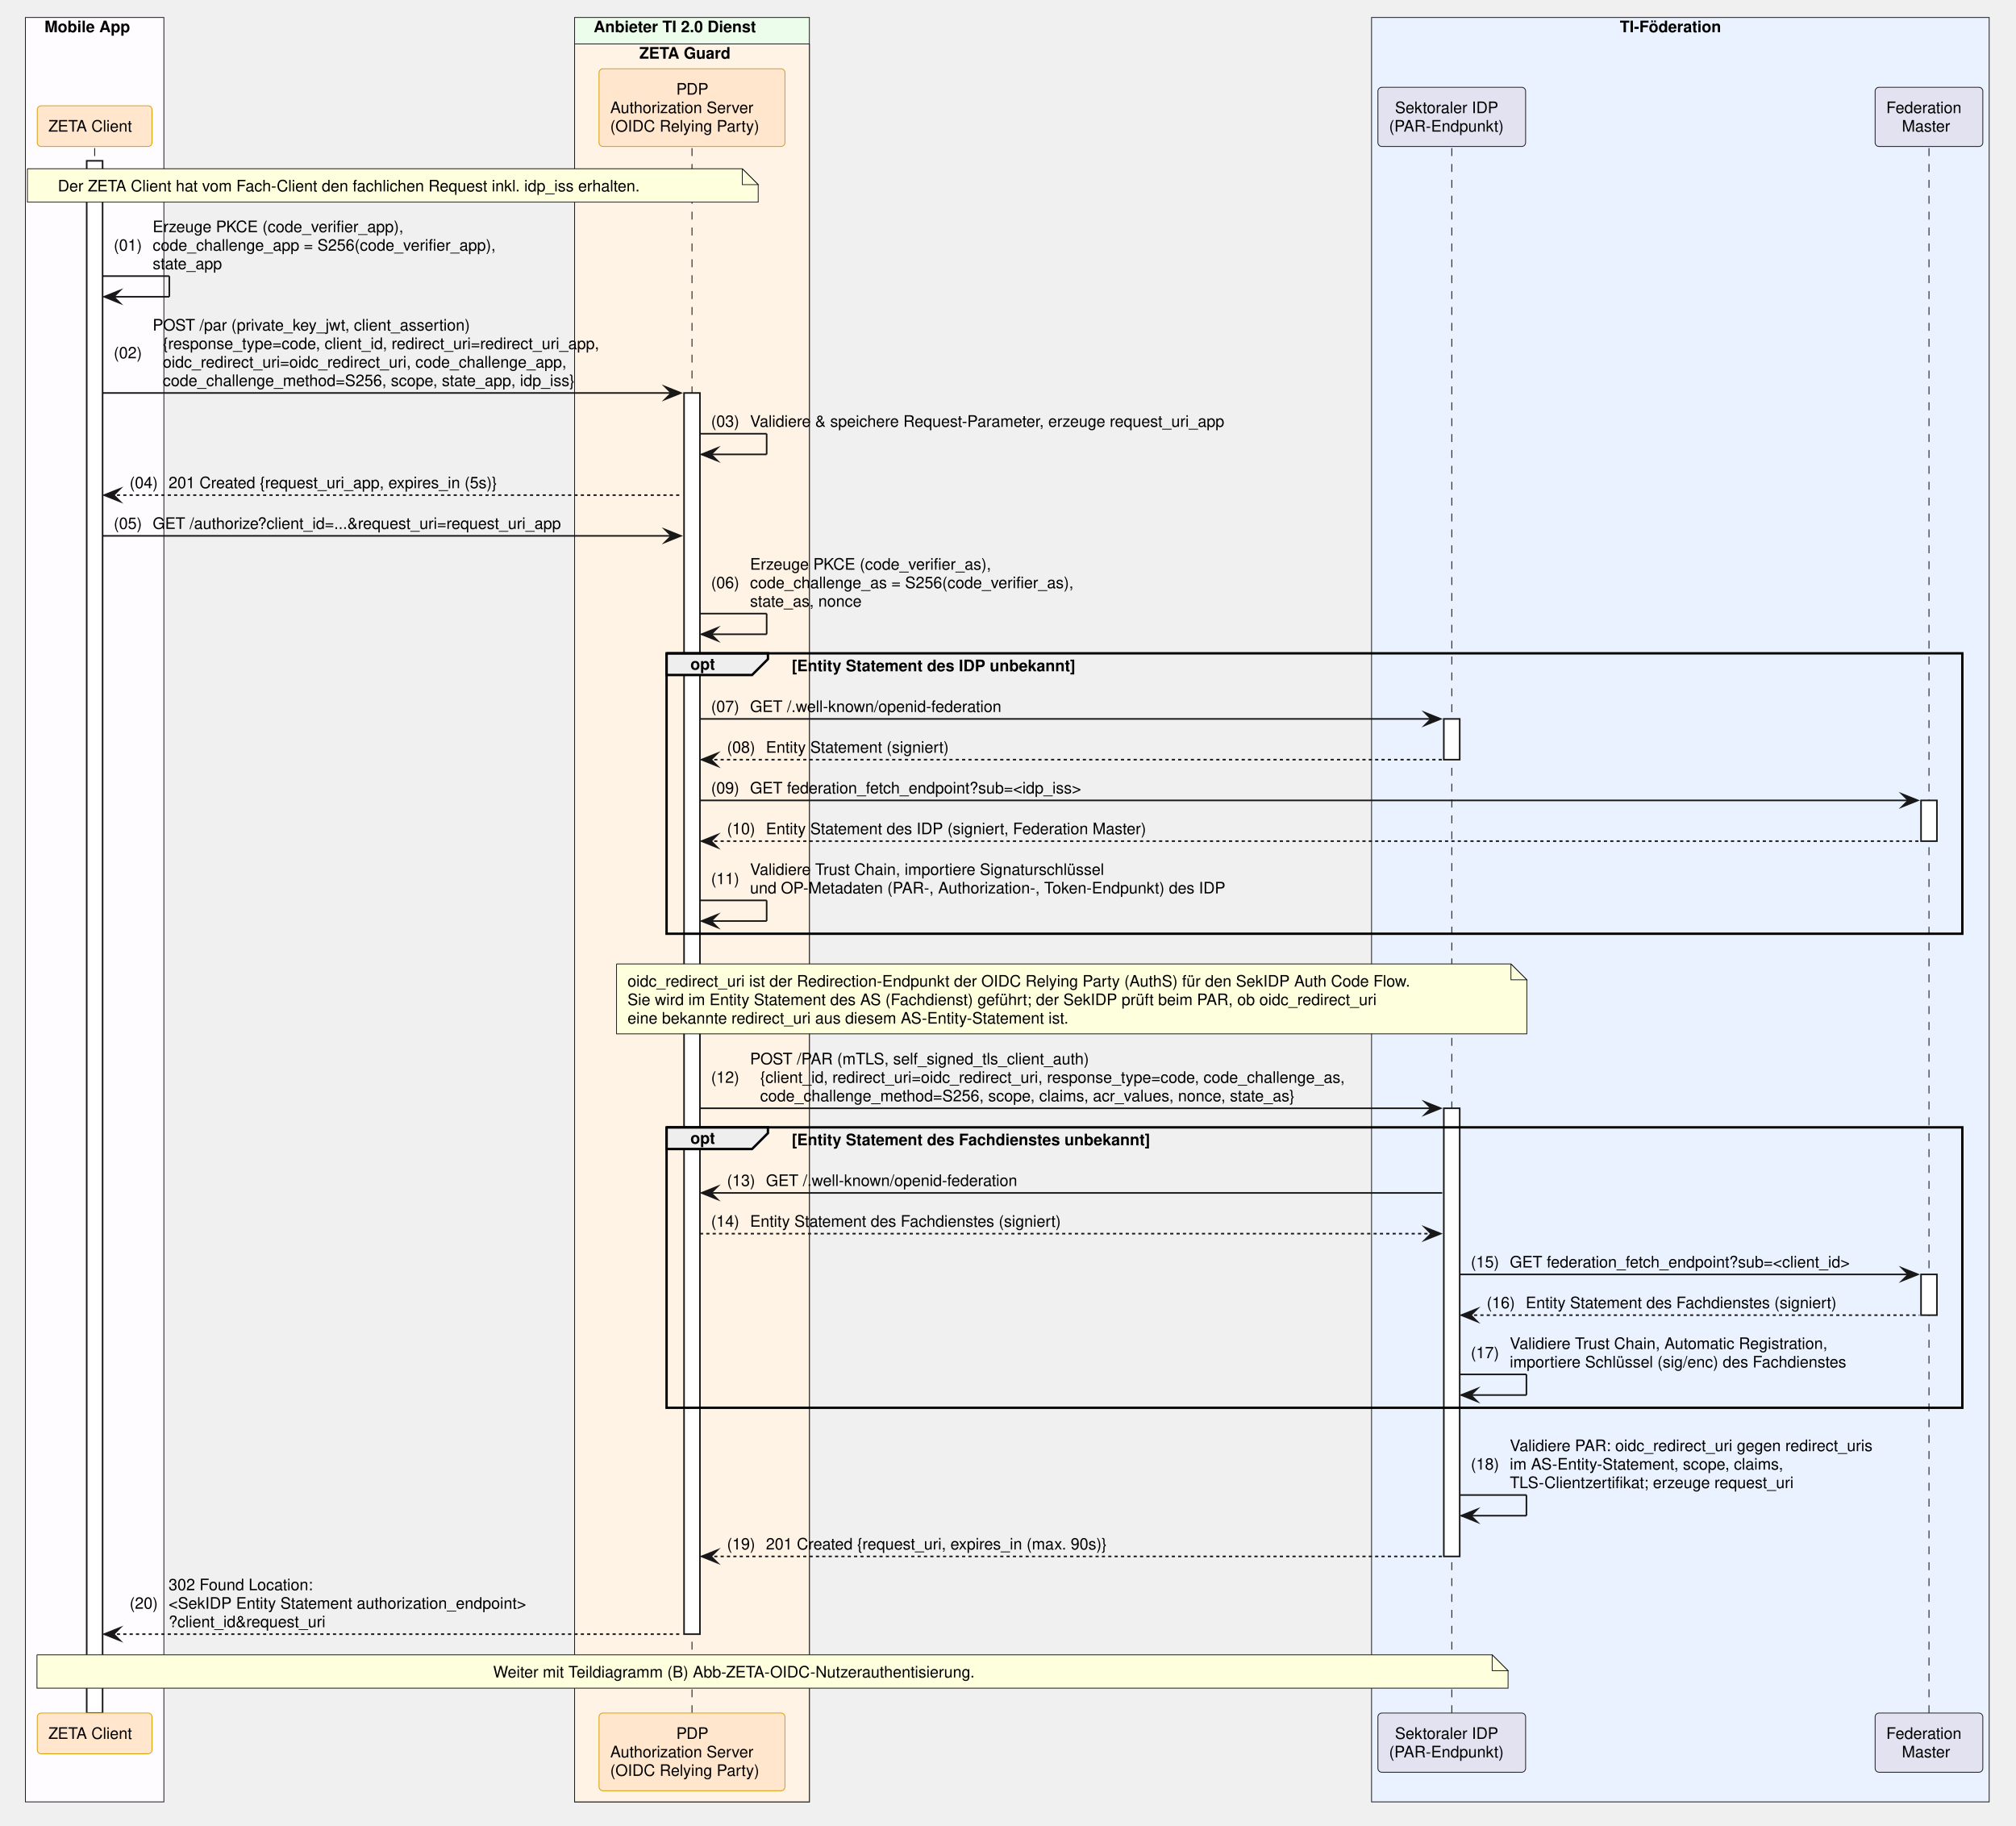
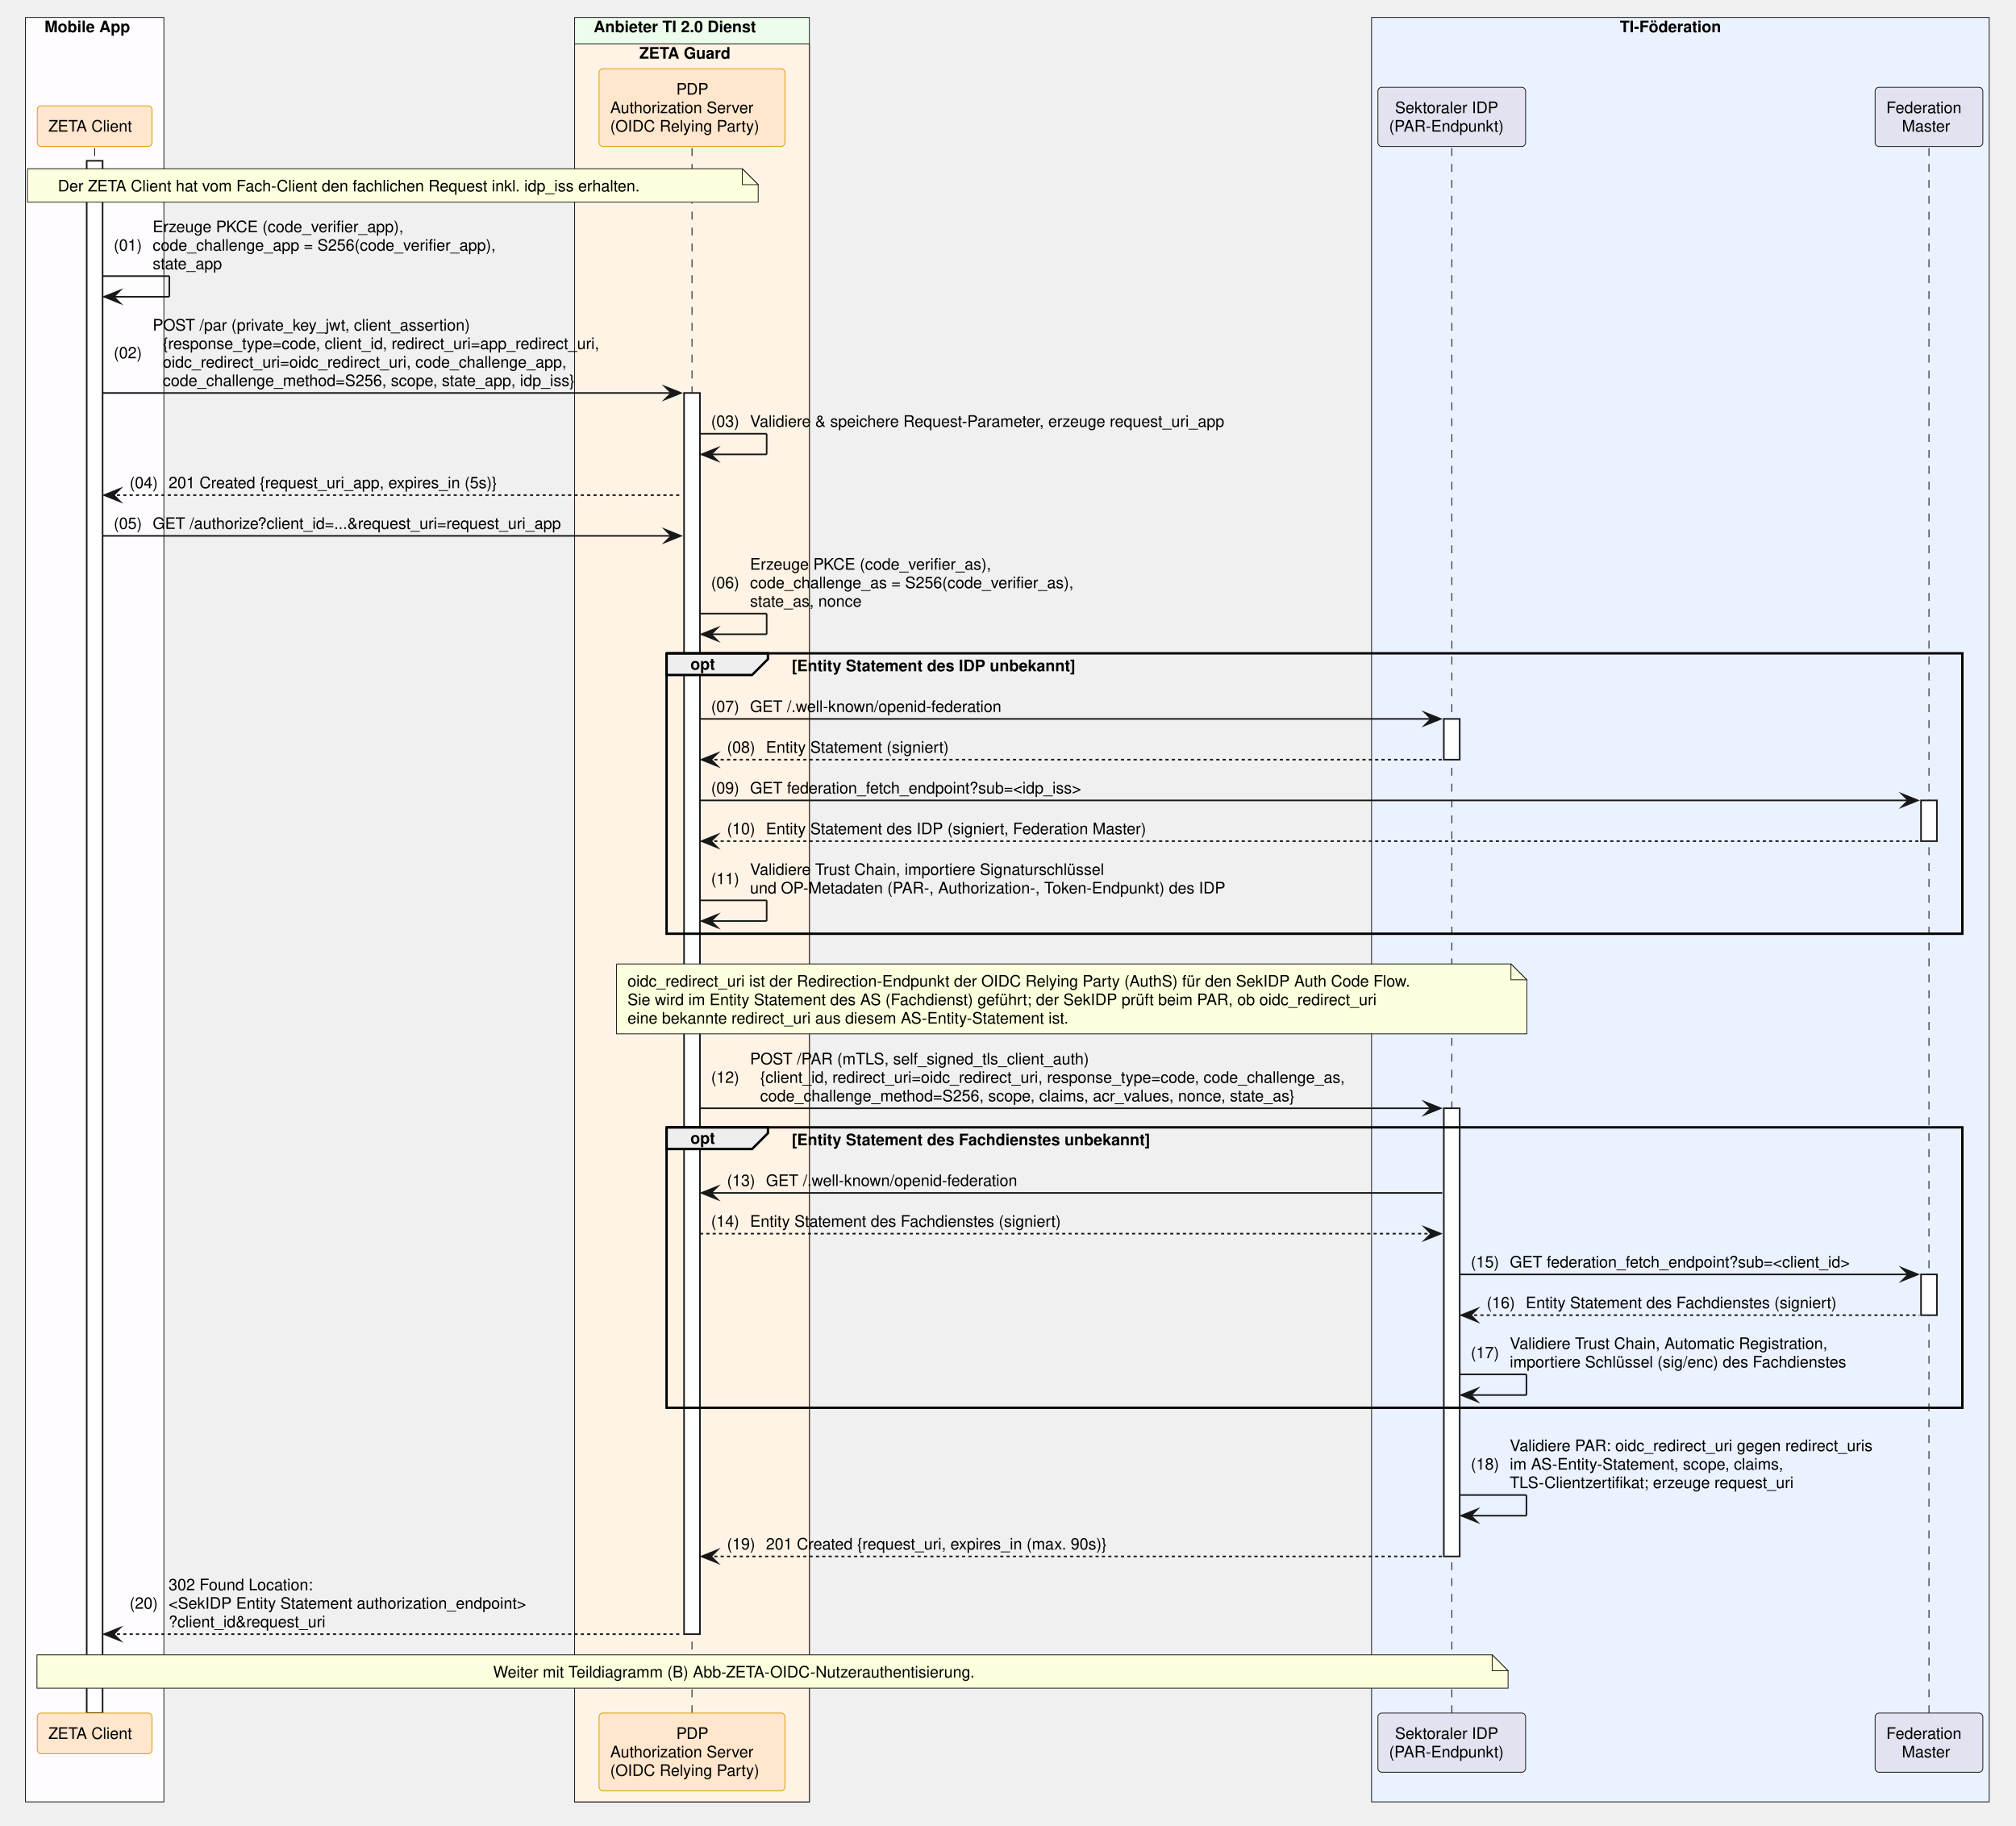
<svg xmlns="http://www.w3.org/2000/svg" contentStyleType="text/css" data-diagram-type="SEQUENCE" height="1149px" preserveAspectRatio="none" style="width:1269px;height:1149px;background:#FFFFFF;" version="1.1" viewBox="0 0 1269 1149" width="1269px" zoomAndPan="magnify">
  <defs />
  <g>
    <rect fill="#FEFCFF" height="1123.031" style="stroke:#181818;stroke-width:0.5;" width="87.154" x="16" y="11" />
    <text fill="#000000" font-family="Helvetica" font-size="10" font-weight="700" x="28" y="20.282">Mobile App</text>
    <rect fill="#EDFDEC" height="1123.031" style="stroke:#181818;stroke-width:0.5;" width="147.784" x="361.693" y="11" />
    <text fill="#000000" font-family="Helvetica" font-size="10" font-weight="700" x="373.693" y="20.282">Anbieter TI 2.0 Dienst</text>
    <rect fill="#FFF3E5" height="1106.391" style="stroke:#181818;stroke-width:0.5;" width="147.784" x="361.693" y="27.641" />
    <text fill="#000000" font-family="Helvetica" font-size="10" font-weight="700" x="402.44" y="36.923">ZETA Guard</text>
    <rect fill="#EAF2FF" height="1123.031" style="stroke:#181818;stroke-width:0.5;" width="388.772" x="863.349" y="11" />
    <text fill="#000000" font-family="Helvetica" font-size="10" font-weight="700" x="1019.63" y="20.282">TI-Föderation</text>
    <g>
      <rect fill="#000000" fill-opacity="0" height="984.906" width="8" x="56.077" y="93.203" />
      <line style="stroke:#000000;stroke-width:0.5;stroke-dasharray:5,5;" x1="59.577" x2="59.577" y1="93.203" y2="1078.109" />
    </g>
    <g>
      <rect fill="#FFFFFF" height="976.906" style="stroke:#181818;stroke-width:1;" width="10" x="54.577" y="101.203" />
    </g>
    <g>
      <rect fill="#000000" fill-opacity="0" height="984.906" width="8" x="432.085" y="93.203" />
      <line style="stroke:#000000;stroke-width:0.5;stroke-dasharray:5,5;" x1="435.585" x2="435.585" y1="93.203" y2="1078.109" />
    </g>
    <g>
      <rect fill="#FFFFFF" height="781.141" style="stroke:#181818;stroke-width:1;" width="10" x="430.585" y="247.328" />
    </g>
    <g>
      <rect fill="#000000" fill-opacity="0" height="984.906" width="8" x="910.334" y="93.203" />
      <line style="stroke:#000000;stroke-width:0.5;stroke-dasharray:5,5;" x1="913.834" x2="913.834" y1="93.203" y2="1078.109" />
    </g>
    <g>
      <rect fill="#FFFFFF" height="25.641" style="stroke:#181818;stroke-width:1;" width="10" x="908.834" y="452.453" />
    </g>
    <g>
      <rect fill="#FFFFFF" height="282.047" style="stroke:#181818;stroke-width:1;" width="10" x="908.834" y="697.5" />
    </g>
    <g>
      <rect fill="#000000" fill-opacity="0" height="984.906" width="8" x="1210.722" y="93.203" />
      <line style="stroke:#000000;stroke-width:0.5;stroke-dasharray:5,5;" x1="1214.222" x2="1214.222" y1="93.203" y2="1078.109" />
    </g>
    <g>
      <rect fill="#FFFFFF" height="25.641" style="stroke:#181818;stroke-width:1;" width="10" x="1209.222" y="503.734" />
    </g>
    <g>
      <rect fill="#FFFFFF" height="25.641" style="stroke:#181818;stroke-width:1;" width="10" x="1209.222" y="802.062" />
    </g>
    <rect fill="#FFE6CC" height="25.641" rx="2.5" ry="2.5" style="stroke:#D79B00;stroke-width:0.5;" width="72.247" x="23.454" y="66.562" />
    <text fill="#000000" font-family="Helvetica" font-size="10" x="30.454" y="82.845">ZETA Client</text>
    <rect fill="#FFE6CC" height="48.922" rx="2.5" ry="2.5" style="stroke:#D79B00;stroke-width:0.5;" width="117.032" x="377.069" y="43.281" />
    <text fill="#000000" font-family="Helvetica" font-size="10" x="425.705" y="59.563">PDP</text>
    <text fill="#000000" font-family="Helvetica" font-size="10" x="384.11" y="71.204">Authorization Server</text>
    <text fill="#000000" font-family="Helvetica" font-size="10" x="384.069" y="82.845">(OIDC Relying Party)</text>
    <rect fill="#E2E2F0" height="37.281" rx="2.5" ry="2.5" style="stroke:#181818;stroke-width:0.5;" width="92.97" x="867.349" y="54.922" />
    <text fill="#000000" font-family="Helvetica" font-size="10" x="878.099" y="71.204">Sektoraler IDP</text>
    <text fill="#000000" font-family="Helvetica" font-size="10" x="874.349" y="82.845">(PAR-Endpunkt)</text>
    <rect fill="#E2E2F0" height="37.281" rx="2.5" ry="2.5" style="stroke:#181818;stroke-width:0.5;" width="67.799" x="1180.322" y="54.922" />
    <text fill="#000000" font-family="Helvetica" font-size="10" x="1187.322" y="71.204">Federation</text>
    <text fill="#000000" font-family="Helvetica" font-size="10" x="1197.147" y="82.845">Master</text>
    <rect fill="#FFE6CC" height="25.641" rx="2.5" ry="2.5" style="stroke:#D79B00;stroke-width:0.5;" width="72.247" x="23.454" y="1078.109" />
    <text fill="#000000" font-family="Helvetica" font-size="10" x="30.454" y="1094.392">ZETA Client</text>
    <rect fill="#FFE6CC" height="48.922" rx="2.5" ry="2.5" style="stroke:#D79B00;stroke-width:0.5;" width="117.032" x="377.069" y="1078.109" />
    <text fill="#000000" font-family="Helvetica" font-size="10" x="425.705" y="1094.392">PDP</text>
    <text fill="#000000" font-family="Helvetica" font-size="10" x="384.11" y="1106.032">Authorization Server</text>
    <text fill="#000000" font-family="Helvetica" font-size="10" x="384.069" y="1117.673">(OIDC Relying Party)</text>
    <rect fill="#E2E2F0" height="37.281" rx="2.5" ry="2.5" style="stroke:#181818;stroke-width:0.5;" width="92.97" x="867.349" y="1078.109" />
    <text fill="#000000" font-family="Helvetica" font-size="10" x="878.099" y="1094.392">Sektoraler IDP</text>
    <text fill="#000000" font-family="Helvetica" font-size="10" x="874.349" y="1106.032">(PAR-Endpunkt)</text>
    <rect fill="#E2E2F0" height="37.281" rx="2.5" ry="2.5" style="stroke:#181818;stroke-width:0.5;" width="67.799" x="1180.322" y="1078.109" />
    <text fill="#000000" font-family="Helvetica" font-size="10" x="1187.322" y="1094.392">Federation</text>
    <text fill="#000000" font-family="Helvetica" font-size="10" x="1197.147" y="1106.032">Master</text>
    <path d="M17.257,106.203 L17.257,127.203 L477.257,127.203 L477.257,116.203 L467.257,106.203 L17.257,106.203" fill="#FEFFDD" style="stroke:#181818;stroke-width:0.5;" />
    <path d="M467.257,106.203 L467.257,116.203 L477.257,116.203 L467.257,106.203" fill="#FEFFDD" style="stroke:#181818;stroke-width:0.5;" />
    <text fill="#000000" font-family="Helvetica" font-size="10" x="36.409" y="120.485">Der ZETA Client hat vom Fach-Client den fachlichen Request inkl. idp_iss erhalten.</text>
    <line style="stroke:#181818;stroke-width:1;" x1="64.577" x2="106.577" y1="173.766" y2="173.766" />
    <line style="stroke:#181818;stroke-width:1;" x1="106.577" x2="106.577" y1="173.766" y2="186.766" />
    <line style="stroke:#181818;stroke-width:1;" x1="65.577" x2="106.577" y1="186.766" y2="186.766" />
    <polygon fill="#181818" points="75.577,182.766,65.577,186.766,75.577,190.766,71.577,186.766" style="stroke:#181818;stroke-width:1;stroke-linejoin:miter;stroke-miterlimit:10;" />
    <text fill="#000000" font-family="Helvetica" font-size="10" x="71.577" y="157.767">(01)</text>
    <text fill="#000000" font-family="Helvetica" font-size="10" x="96.105" y="146.126">Erzeuge PKCE (code_verifier_app),</text>
    <text fill="#000000" font-family="Helvetica" font-size="10" x="96.105" y="157.767">code_challenge_app = S256(code_verifier_app),</text>
    <text fill="#000000" font-family="Helvetica" font-size="10" x="96.105" y="169.407">state_app</text>
    <polygon fill="#181818" points="418.585,243.328,428.585,247.328,418.585,251.328,422.585,247.328" style="stroke:#181818;stroke-width:1;stroke-linejoin:miter;stroke-miterlimit:10;" />
    <line style="stroke:#181818;stroke-width:1;" x1="64.577" x2="424.585" y1="247.328" y2="247.328" />
    <text fill="#000000" font-family="Helvetica" font-size="10" x="71.577" y="225.509">(02)</text>
    <text fill="#000000" font-family="Helvetica" font-size="10" x="96.105" y="208.048">POST /par (private_key_jwt, client_assertion)</text>
-     <text fill="#000000" font-family="Helvetica" font-size="10" x="102.462" y="219.689">{response_type=code, client_id, redirect_uri=redirect_uri_app,</text>
+     <text fill="#000000" font-family="Helvetica" font-size="10" x="102.462" y="219.689">{response_type=code, client_id, redirect_uri=app_redirect_uri,</text>
    <text fill="#000000" font-family="Helvetica" font-size="10" x="102.462" y="231.329">oidc_redirect_uri=oidc_redirect_uri, code_challenge_app,</text>
    <text fill="#000000" font-family="Helvetica" font-size="10" x="102.462" y="242.97">code_challenge_method=S256, scope, state_app, idp_iss}</text>
    <line style="stroke:#181818;stroke-width:1;" x1="440.585" x2="482.585" y1="272.969" y2="272.969" />
    <line style="stroke:#181818;stroke-width:1;" x1="482.585" x2="482.585" y1="272.969" y2="285.969" />
    <line style="stroke:#181818;stroke-width:1;" x1="441.585" x2="482.585" y1="285.969" y2="285.969" />
    <polygon fill="#181818" points="451.585,281.969,441.585,285.969,451.585,289.969,447.585,285.969" style="stroke:#181818;stroke-width:1;stroke-linejoin:miter;stroke-miterlimit:10;" />
    <text fill="#000000" font-family="Helvetica" font-size="10" x="447.585" y="268.61">(03)</text>
    <text fill="#000000" font-family="Helvetica" font-size="10" x="472.112" y="268.61">Validiere &amp; speichere Request-Parameter, erzeuge request_uri_app</text>
    <polygon fill="#181818" points="75.577,307.609,65.577,311.609,75.577,315.609,71.577,311.609" style="stroke:#181818;stroke-width:1;stroke-linejoin:miter;stroke-miterlimit:10;" />
    <line style="stroke:#181818;stroke-width:1;stroke-dasharray:2,2;" x1="69.577" x2="429.585" y1="311.609" y2="311.609" />
    <text fill="#000000" font-family="Helvetica" font-size="10" x="81.577" y="307.251">(04)</text>
    <text fill="#000000" font-family="Helvetica" font-size="10" x="106.105" y="307.251">201 Created {request_uri_app, expires_in (5s)}</text>
    <polygon fill="#181818" points="418.585,333.25,428.585,337.25,418.585,341.25,422.585,337.25" style="stroke:#181818;stroke-width:1;stroke-linejoin:miter;stroke-miterlimit:10;" />
    <line style="stroke:#181818;stroke-width:1;" x1="64.577" x2="424.585" y1="337.25" y2="337.25" />
    <text fill="#000000" font-family="Helvetica" font-size="10" x="71.577" y="332.892">(05)</text>
    <text fill="#000000" font-family="Helvetica" font-size="10" x="96.105" y="332.892">GET /authorize?client_id=...&amp;request_uri=request_uri_app</text>
    <line style="stroke:#181818;stroke-width:1;" x1="440.585" x2="482.585" y1="386.172" y2="386.172" />
    <line style="stroke:#181818;stroke-width:1;" x1="482.585" x2="482.585" y1="386.172" y2="399.172" />
    <line style="stroke:#181818;stroke-width:1;" x1="441.585" x2="482.585" y1="399.172" y2="399.172" />
    <polygon fill="#181818" points="451.585,395.172,441.585,399.172,451.585,403.172,447.585,399.172" style="stroke:#181818;stroke-width:1;stroke-linejoin:miter;stroke-miterlimit:10;" />
    <text fill="#000000" font-family="Helvetica" font-size="10" x="447.585" y="370.173">(06)</text>
    <text fill="#000000" font-family="Helvetica" font-size="10" x="472.112" y="358.532">Erzeuge PKCE (code_verifier_as),</text>
    <text fill="#000000" font-family="Helvetica" font-size="10" x="472.112" y="370.173">code_challenge_as = S256(code_verifier_as),</text>
    <text fill="#000000" font-family="Helvetica" font-size="10" x="472.112" y="381.813">state_as, nonce</text>
    <path d="M419.585,411.172 L483.394,411.172 L483.394,414.812 L473.394,424.812 L419.585,424.812 L419.585,411.172" fill="#EEEEEE" style="stroke:#000000;stroke-width:1.5;" />
    <rect fill="none" height="176.484" style="stroke:#000000;stroke-width:1.5;" width="815.637" x="419.585" y="411.172" />
    <text fill="#000000" font-family="Helvetica" font-size="10" font-weight="700" x="434.585" y="421.454">opt</text>
    <text fill="#000000" font-family="Helvetica" font-size="10" font-weight="700" x="498.394" y="422.454">[Entity Statement des IDP unbekannt]</text>
    <polygon fill="#181818" points="896.834,448.453,906.834,452.453,896.834,456.453,900.834,452.453" style="stroke:#181818;stroke-width:1;stroke-linejoin:miter;stroke-miterlimit:10;" />
    <line style="stroke:#181818;stroke-width:1;" x1="440.585" x2="902.834" y1="452.453" y2="452.453" />
    <text fill="#000000" font-family="Helvetica" font-size="10" x="447.585" y="448.095">(07)</text>
    <text fill="#000000" font-family="Helvetica" font-size="10" x="472.112" y="448.095">GET /.well-known/openid-federation</text>
    <polygon fill="#181818" points="451.585,474.094,441.585,478.094,451.585,482.094,447.585,478.094" style="stroke:#181818;stroke-width:1;stroke-linejoin:miter;stroke-miterlimit:10;" />
    <line style="stroke:#181818;stroke-width:1;stroke-dasharray:2,2;" x1="445.585" x2="907.834" y1="478.094" y2="478.094" />
    <text fill="#000000" font-family="Helvetica" font-size="10" x="457.585" y="473.735">(08)</text>
    <text fill="#000000" font-family="Helvetica" font-size="10" x="482.112" y="473.735">Entity Statement (signiert)</text>
    <polygon fill="#181818" points="1197.222,499.734,1207.222,503.734,1197.222,507.734,1201.222,503.734" style="stroke:#181818;stroke-width:1;stroke-linejoin:miter;stroke-miterlimit:10;" />
    <line style="stroke:#181818;stroke-width:1;" x1="440.585" x2="1203.222" y1="503.734" y2="503.734" />
    <text fill="#000000" font-family="Helvetica" font-size="10" x="447.585" y="499.376">(09)</text>
    <text fill="#000000" font-family="Helvetica" font-size="10" x="472.112" y="499.376">GET federation_fetch_endpoint?sub=&lt;idp_iss&gt;</text>
    <polygon fill="#181818" points="451.585,525.375,441.585,529.375,451.585,533.375,447.585,529.375" style="stroke:#181818;stroke-width:1;stroke-linejoin:miter;stroke-miterlimit:10;" />
    <line style="stroke:#181818;stroke-width:1;stroke-dasharray:2,2;" x1="445.585" x2="1208.222" y1="529.375" y2="529.375" />
    <text fill="#000000" font-family="Helvetica" font-size="10" x="457.585" y="525.017">(10)</text>
    <text fill="#000000" font-family="Helvetica" font-size="10" x="482.112" y="525.017">Entity Statement des IDP (signiert, Federation Master)</text>
    <line style="stroke:#181818;stroke-width:1;" x1="440.585" x2="482.585" y1="566.656" y2="566.656" />
    <line style="stroke:#181818;stroke-width:1;" x1="482.585" x2="482.585" y1="566.656" y2="579.656" />
    <line style="stroke:#181818;stroke-width:1;" x1="441.585" x2="482.585" y1="579.656" y2="579.656" />
    <polygon fill="#181818" points="451.585,575.656,441.585,579.656,451.585,583.656,447.585,579.656" style="stroke:#181818;stroke-width:1;stroke-linejoin:miter;stroke-miterlimit:10;" />
    <text fill="#000000" font-family="Helvetica" font-size="10" x="447.585" y="556.477">(11)</text>
    <text fill="#000000" font-family="Helvetica" font-size="10" x="472.112" y="550.657">Validiere Trust Chain, importiere Signaturschlüssel</text>
    <text fill="#000000" font-family="Helvetica" font-size="10" x="472.112" y="562.298">und OP-Metadaten (PAR-, Authorization-, Token-Endpunkt) des IDP</text>
    <path d="M388.084,606.656 L388.084,650.656 L961.085,650.656 L961.085,616.656 L951.085,606.656 L388.084,606.656" fill="#FEFFDD" style="stroke:#181818;stroke-width:0.5;" />
    <path d="M951.085,606.656 L951.085,616.656 L961.085,616.656 L951.085,606.656" fill="#FEFFDD" style="stroke:#181818;stroke-width:0.5;" />
    <text fill="#000000" font-family="Helvetica" font-size="10" x="394.985" y="620.938">oidc_redirect_uri ist der Redirection-Endpunkt der OIDC Relying Party (AuthS) für den SekIDP Auth Code Flow.</text>
    <text fill="#000000" font-family="Helvetica" font-size="10" x="394.985" y="632.579">Sie wird im Entity Statement des AS (Fachdienst) geführt; der SekIDP prüft beim PAR, ob oidc_redirect_uri</text>
    <text fill="#000000" font-family="Helvetica" font-size="10" x="394.985" y="644.22">eine bekannte redirect_uri aus diesem AS-Entity-Statement ist.</text>
    <polygon fill="#181818" points="896.834,693.5,906.834,697.5,896.834,701.5,900.834,697.5" style="stroke:#181818;stroke-width:1;stroke-linejoin:miter;stroke-miterlimit:10;" />
    <line style="stroke:#181818;stroke-width:1;" x1="440.585" x2="902.834" y1="697.5" y2="697.5" />
    <text fill="#000000" font-family="Helvetica" font-size="10" x="447.585" y="681.501">(12)</text>
    <text fill="#000000" font-family="Helvetica" font-size="10" x="472.112" y="669.86">POST /PAR (mTLS, self_signed_tls_client_auth)</text>
    <text fill="#000000" font-family="Helvetica" font-size="10" x="478.47" y="681.501">{client_id, redirect_uri=oidc_redirect_uri, response_type=code, code_challenge_as,</text>
    <text fill="#000000" font-family="Helvetica" font-size="10" x="478.47" y="693.142">code_challenge_method=S256, scope, claims, acr_values, nonce, state_as}</text>
    <path d="M419.585,709.5 L483.394,709.5 L483.394,713.141 L473.394,723.141 L419.585,723.141 L419.585,709.5" fill="#EEEEEE" style="stroke:#000000;stroke-width:1.5;" />
    <rect fill="none" height="176.484" style="stroke:#000000;stroke-width:1.5;" width="815.637" x="419.585" y="709.5" />
    <text fill="#000000" font-family="Helvetica" font-size="10" font-weight="700" x="434.585" y="719.782">opt</text>
    <text fill="#000000" font-family="Helvetica" font-size="10" font-weight="700" x="498.394" y="720.782">[Entity Statement des Fachdienstes unbekannt]</text>
    <polygon fill="#181818" points="451.585,746.781,441.585,750.781,451.585,754.781,447.585,750.781" style="stroke:#181818;stroke-width:1;stroke-linejoin:miter;stroke-miterlimit:10;" />
    <line style="stroke:#181818;stroke-width:1;" x1="445.585" x2="907.834" y1="750.781" y2="750.781" />
    <text fill="#000000" font-family="Helvetica" font-size="10" x="457.585" y="746.423">(13)</text>
    <text fill="#000000" font-family="Helvetica" font-size="10" x="482.112" y="746.423">GET /.well-known/openid-federation</text>
    <polygon fill="#181818" points="896.834,772.422,906.834,776.422,896.834,780.422,900.834,776.422" style="stroke:#181818;stroke-width:1;stroke-linejoin:miter;stroke-miterlimit:10;" />
    <line style="stroke:#181818;stroke-width:1;stroke-dasharray:2,2;" x1="440.585" x2="902.834" y1="776.422" y2="776.422" />
    <text fill="#000000" font-family="Helvetica" font-size="10" x="447.585" y="772.063">(14)</text>
    <text fill="#000000" font-family="Helvetica" font-size="10" x="472.112" y="772.063">Entity Statement des Fachdienstes (signiert)</text>
    <polygon fill="#181818" points="1197.222,798.062,1207.222,802.062,1197.222,806.062,1201.222,802.062" style="stroke:#181818;stroke-width:1;stroke-linejoin:miter;stroke-miterlimit:10;" />
    <line style="stroke:#181818;stroke-width:1;" x1="918.834" x2="1203.222" y1="802.062" y2="802.062" />
    <text fill="#000000" font-family="Helvetica" font-size="10" x="925.834" y="797.704">(15)</text>
    <text fill="#000000" font-family="Helvetica" font-size="10" x="950.361" y="797.704">GET federation_fetch_endpoint?sub=&lt;client_id&gt;</text>
    <polygon fill="#181818" points="929.834,823.703,919.834,827.703,929.834,831.703,925.834,827.703" style="stroke:#181818;stroke-width:1;stroke-linejoin:miter;stroke-miterlimit:10;" />
    <line style="stroke:#181818;stroke-width:1;stroke-dasharray:2,2;" x1="923.834" x2="1208.222" y1="827.703" y2="827.703" />
    <text fill="#000000" font-family="Helvetica" font-size="10" x="935.834" y="823.345">(16)</text>
    <text fill="#000000" font-family="Helvetica" font-size="10" x="960.361" y="823.345">Entity Statement des Fachdienstes (signiert)</text>
    <line style="stroke:#181818;stroke-width:1;" x1="918.834" x2="960.834" y1="864.984" y2="864.984" />
    <line style="stroke:#181818;stroke-width:1;" x1="960.834" x2="960.834" y1="864.984" y2="877.984" />
    <line style="stroke:#181818;stroke-width:1;" x1="919.834" x2="960.834" y1="877.984" y2="877.984" />
    <polygon fill="#181818" points="929.834,873.984,919.834,877.984,929.834,881.984,925.834,877.984" style="stroke:#181818;stroke-width:1;stroke-linejoin:miter;stroke-miterlimit:10;" />
    <text fill="#000000" font-family="Helvetica" font-size="10" x="925.834" y="854.806">(17)</text>
    <text fill="#000000" font-family="Helvetica" font-size="10" x="950.361" y="848.985">Validiere Trust Chain, Automatic Registration,</text>
    <text fill="#000000" font-family="Helvetica" font-size="10" x="950.361" y="860.626">importiere Schlüssel (sig/enc) des Fachdienstes</text>
    <line style="stroke:#181818;stroke-width:1;" x1="918.834" x2="960.834" y1="940.906" y2="940.906" />
    <line style="stroke:#181818;stroke-width:1;" x1="960.834" x2="960.834" y1="940.906" y2="953.906" />
    <line style="stroke:#181818;stroke-width:1;" x1="919.834" x2="960.834" y1="953.906" y2="953.906" />
    <polygon fill="#181818" points="929.834,949.906,919.834,953.906,929.834,957.906,925.834,953.906" style="stroke:#181818;stroke-width:1;stroke-linejoin:miter;stroke-miterlimit:10;" />
    <text fill="#000000" font-family="Helvetica" font-size="10" x="925.834" y="924.907">(18)</text>
    <text fill="#000000" font-family="Helvetica" font-size="10" x="950.361" y="913.267">Validiere PAR: oidc_redirect_uri gegen redirect_uris</text>
    <text fill="#000000" font-family="Helvetica" font-size="10" x="950.361" y="924.907">im AS-Entity-Statement, scope, claims,</text>
    <text fill="#000000" font-family="Helvetica" font-size="10" x="950.361" y="936.548">TLS-Clientzertifikat; erzeuge request_uri</text>
    <polygon fill="#181818" points="451.585,975.547,441.585,979.547,451.585,983.547,447.585,979.547" style="stroke:#181818;stroke-width:1;stroke-linejoin:miter;stroke-miterlimit:10;" />
    <line style="stroke:#181818;stroke-width:1;stroke-dasharray:2,2;" x1="445.585" x2="907.834" y1="979.547" y2="979.547" />
    <text fill="#000000" font-family="Helvetica" font-size="10" x="457.585" y="975.188">(19)</text>
    <text fill="#000000" font-family="Helvetica" font-size="10" x="482.112" y="975.188">201 Created {request_uri, expires_in (max. 90s)}</text>
    <polygon fill="#181818" points="75.577,1024.469,65.577,1028.469,75.577,1032.469,71.577,1028.469" style="stroke:#181818;stroke-width:1;stroke-linejoin:miter;stroke-miterlimit:10;" />
    <line style="stroke:#181818;stroke-width:1;stroke-dasharray:2,2;" x1="69.577" x2="429.585" y1="1028.469" y2="1028.469" />
    <text fill="#000000" font-family="Helvetica" font-size="10" x="81.577" y="1012.47">(20)</text>
    <text fill="#000000" font-family="Helvetica" font-size="10" x="106.105" y="1000.829">302 Found Location:</text>
    <text fill="#000000" font-family="Helvetica" font-size="10" x="106.105" y="1012.47">&lt;SekIDP Entity Statement authorization_endpoint&gt;</text>
    <text fill="#000000" font-family="Helvetica" font-size="10" x="106.105" y="1024.11">?client_id&amp;request_uri</text>
    <path d="M23.273,1041.469 L23.273,1062.469 L949.273,1062.469 L949.273,1051.469 L939.273,1041.469 L23.273,1041.469" fill="#FEFFDD" style="stroke:#181818;stroke-width:0.5;" />
    <path d="M939.273,1041.469 L939.273,1051.469 L949.273,1051.469 L939.273,1041.469" fill="#FEFFDD" style="stroke:#181818;stroke-width:0.5;" />
    <text fill="#000000" font-family="Helvetica" font-size="10" x="310.423" y="1055.751">Weiter mit Teildiagramm (B) Abb-ZETA-OIDC-Nutzerauthentisierung.</text>
  </g>
</svg>
